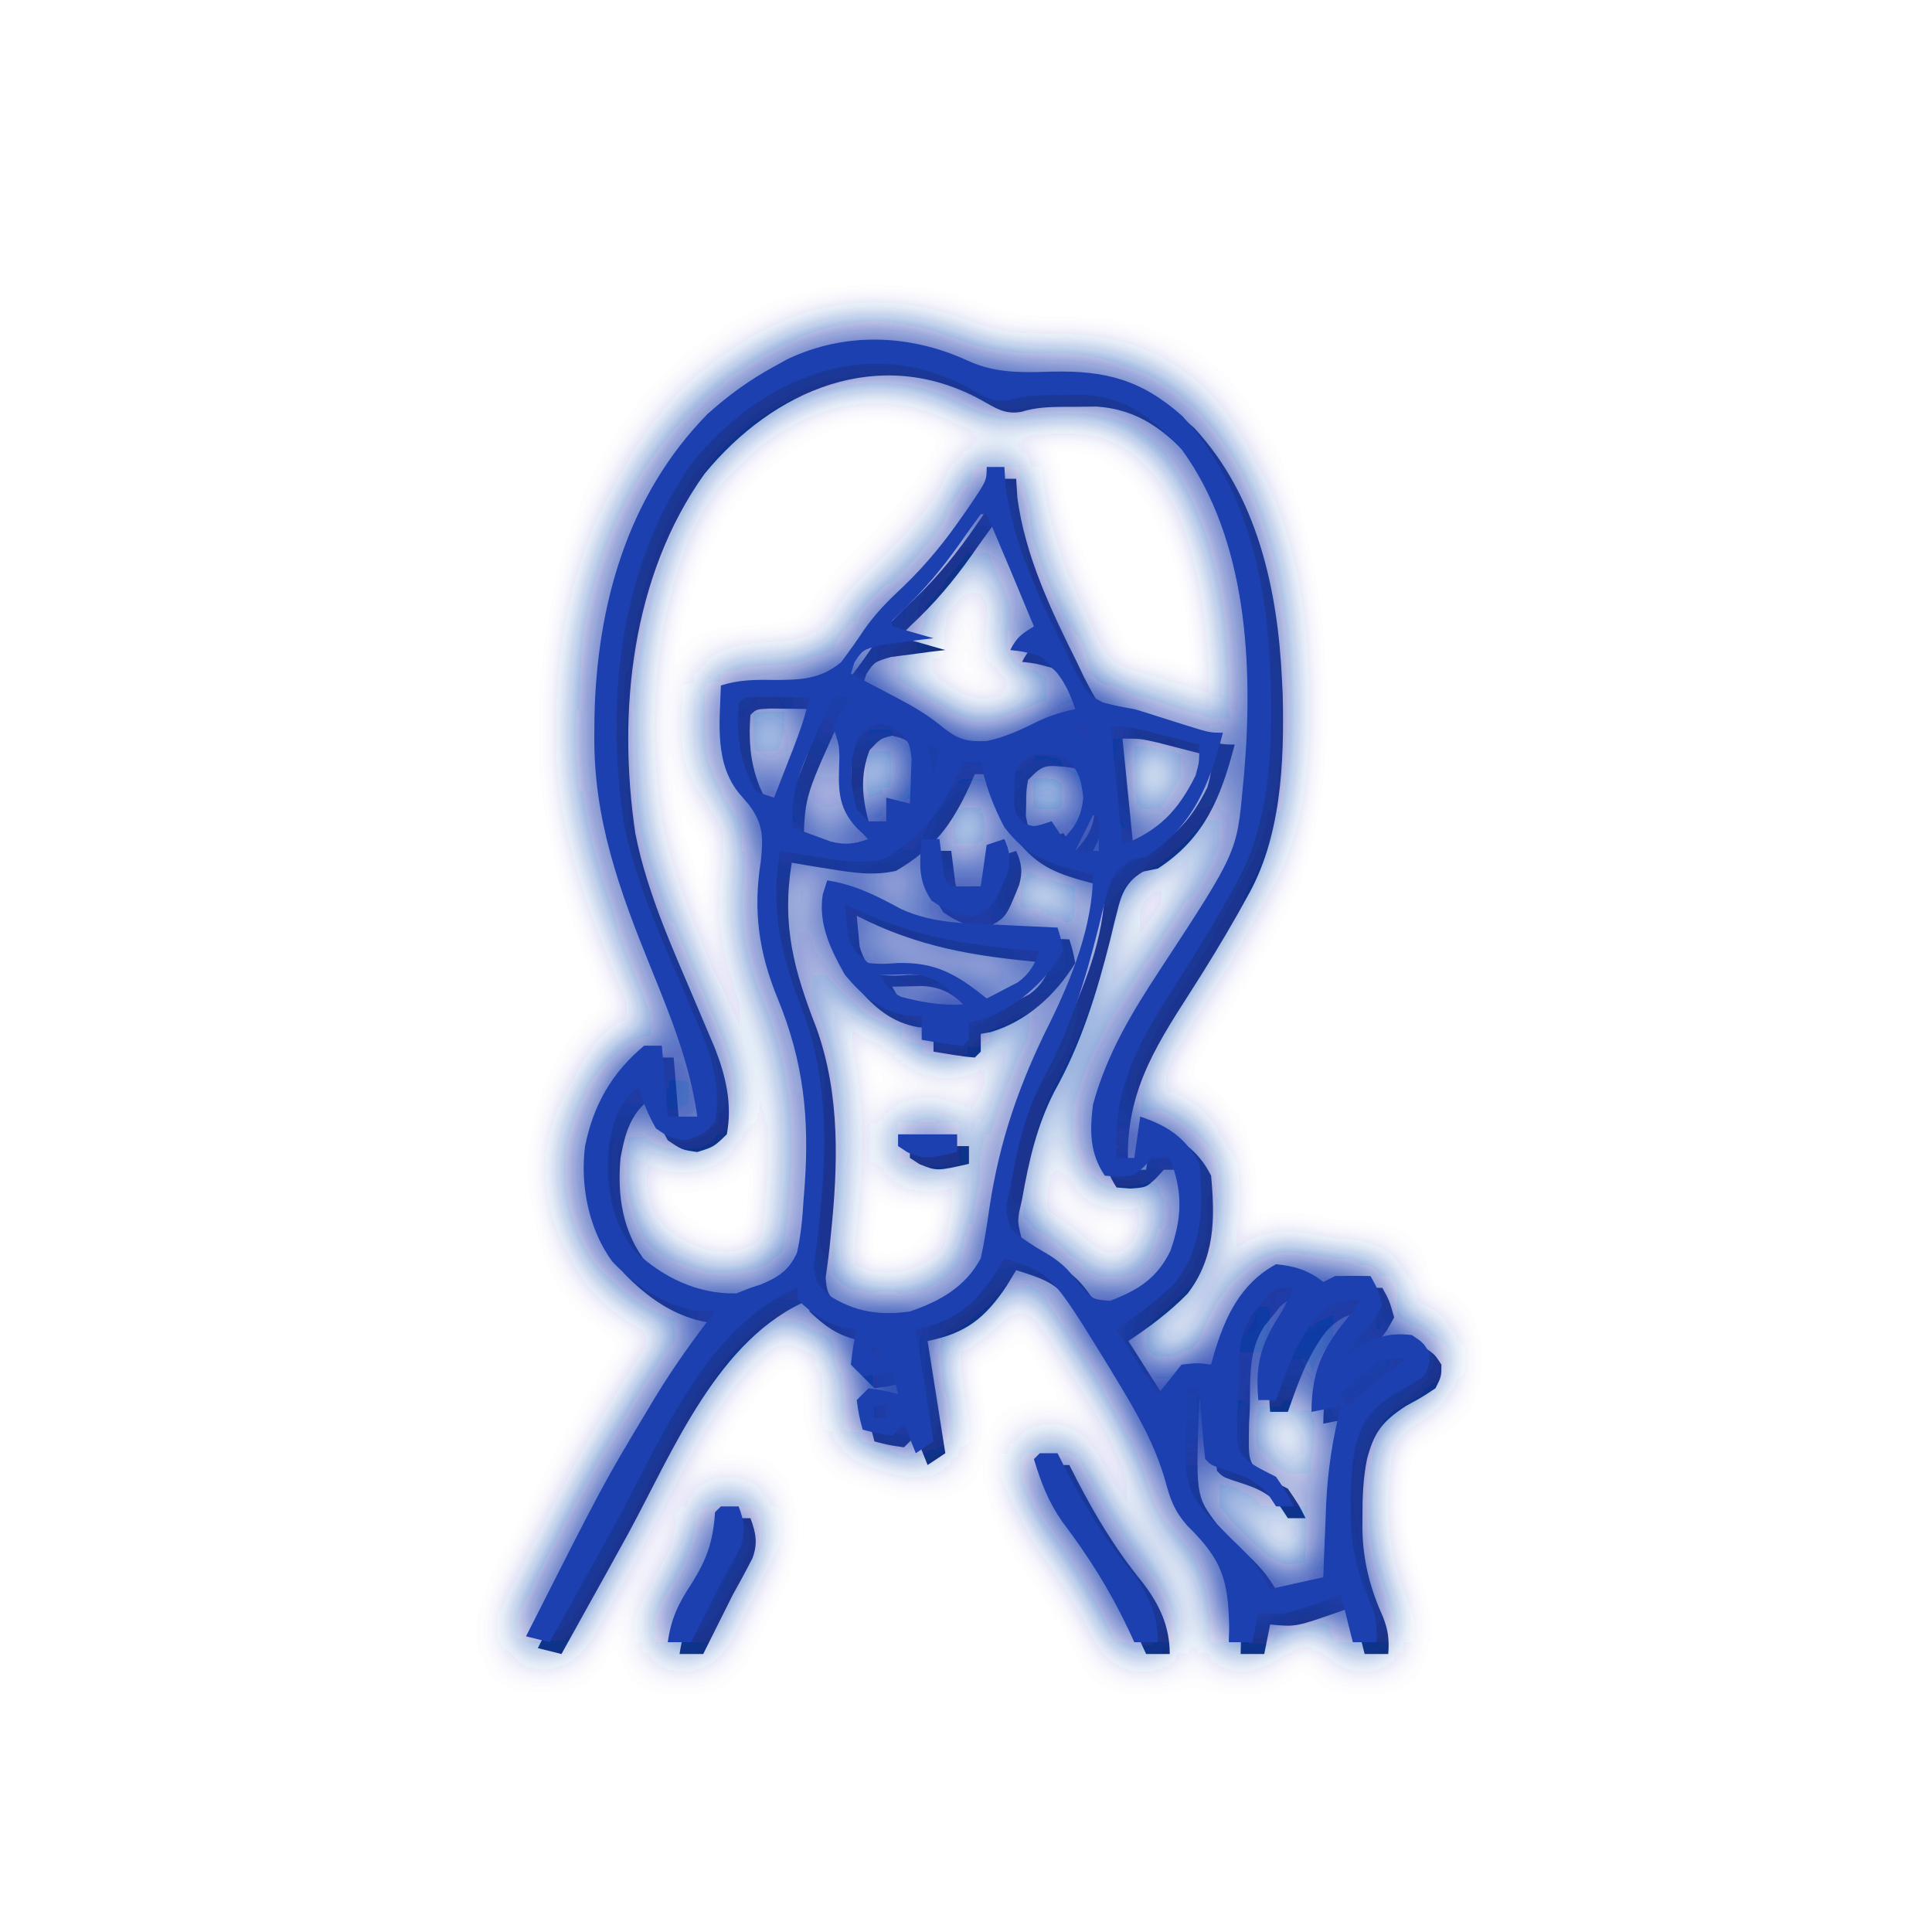
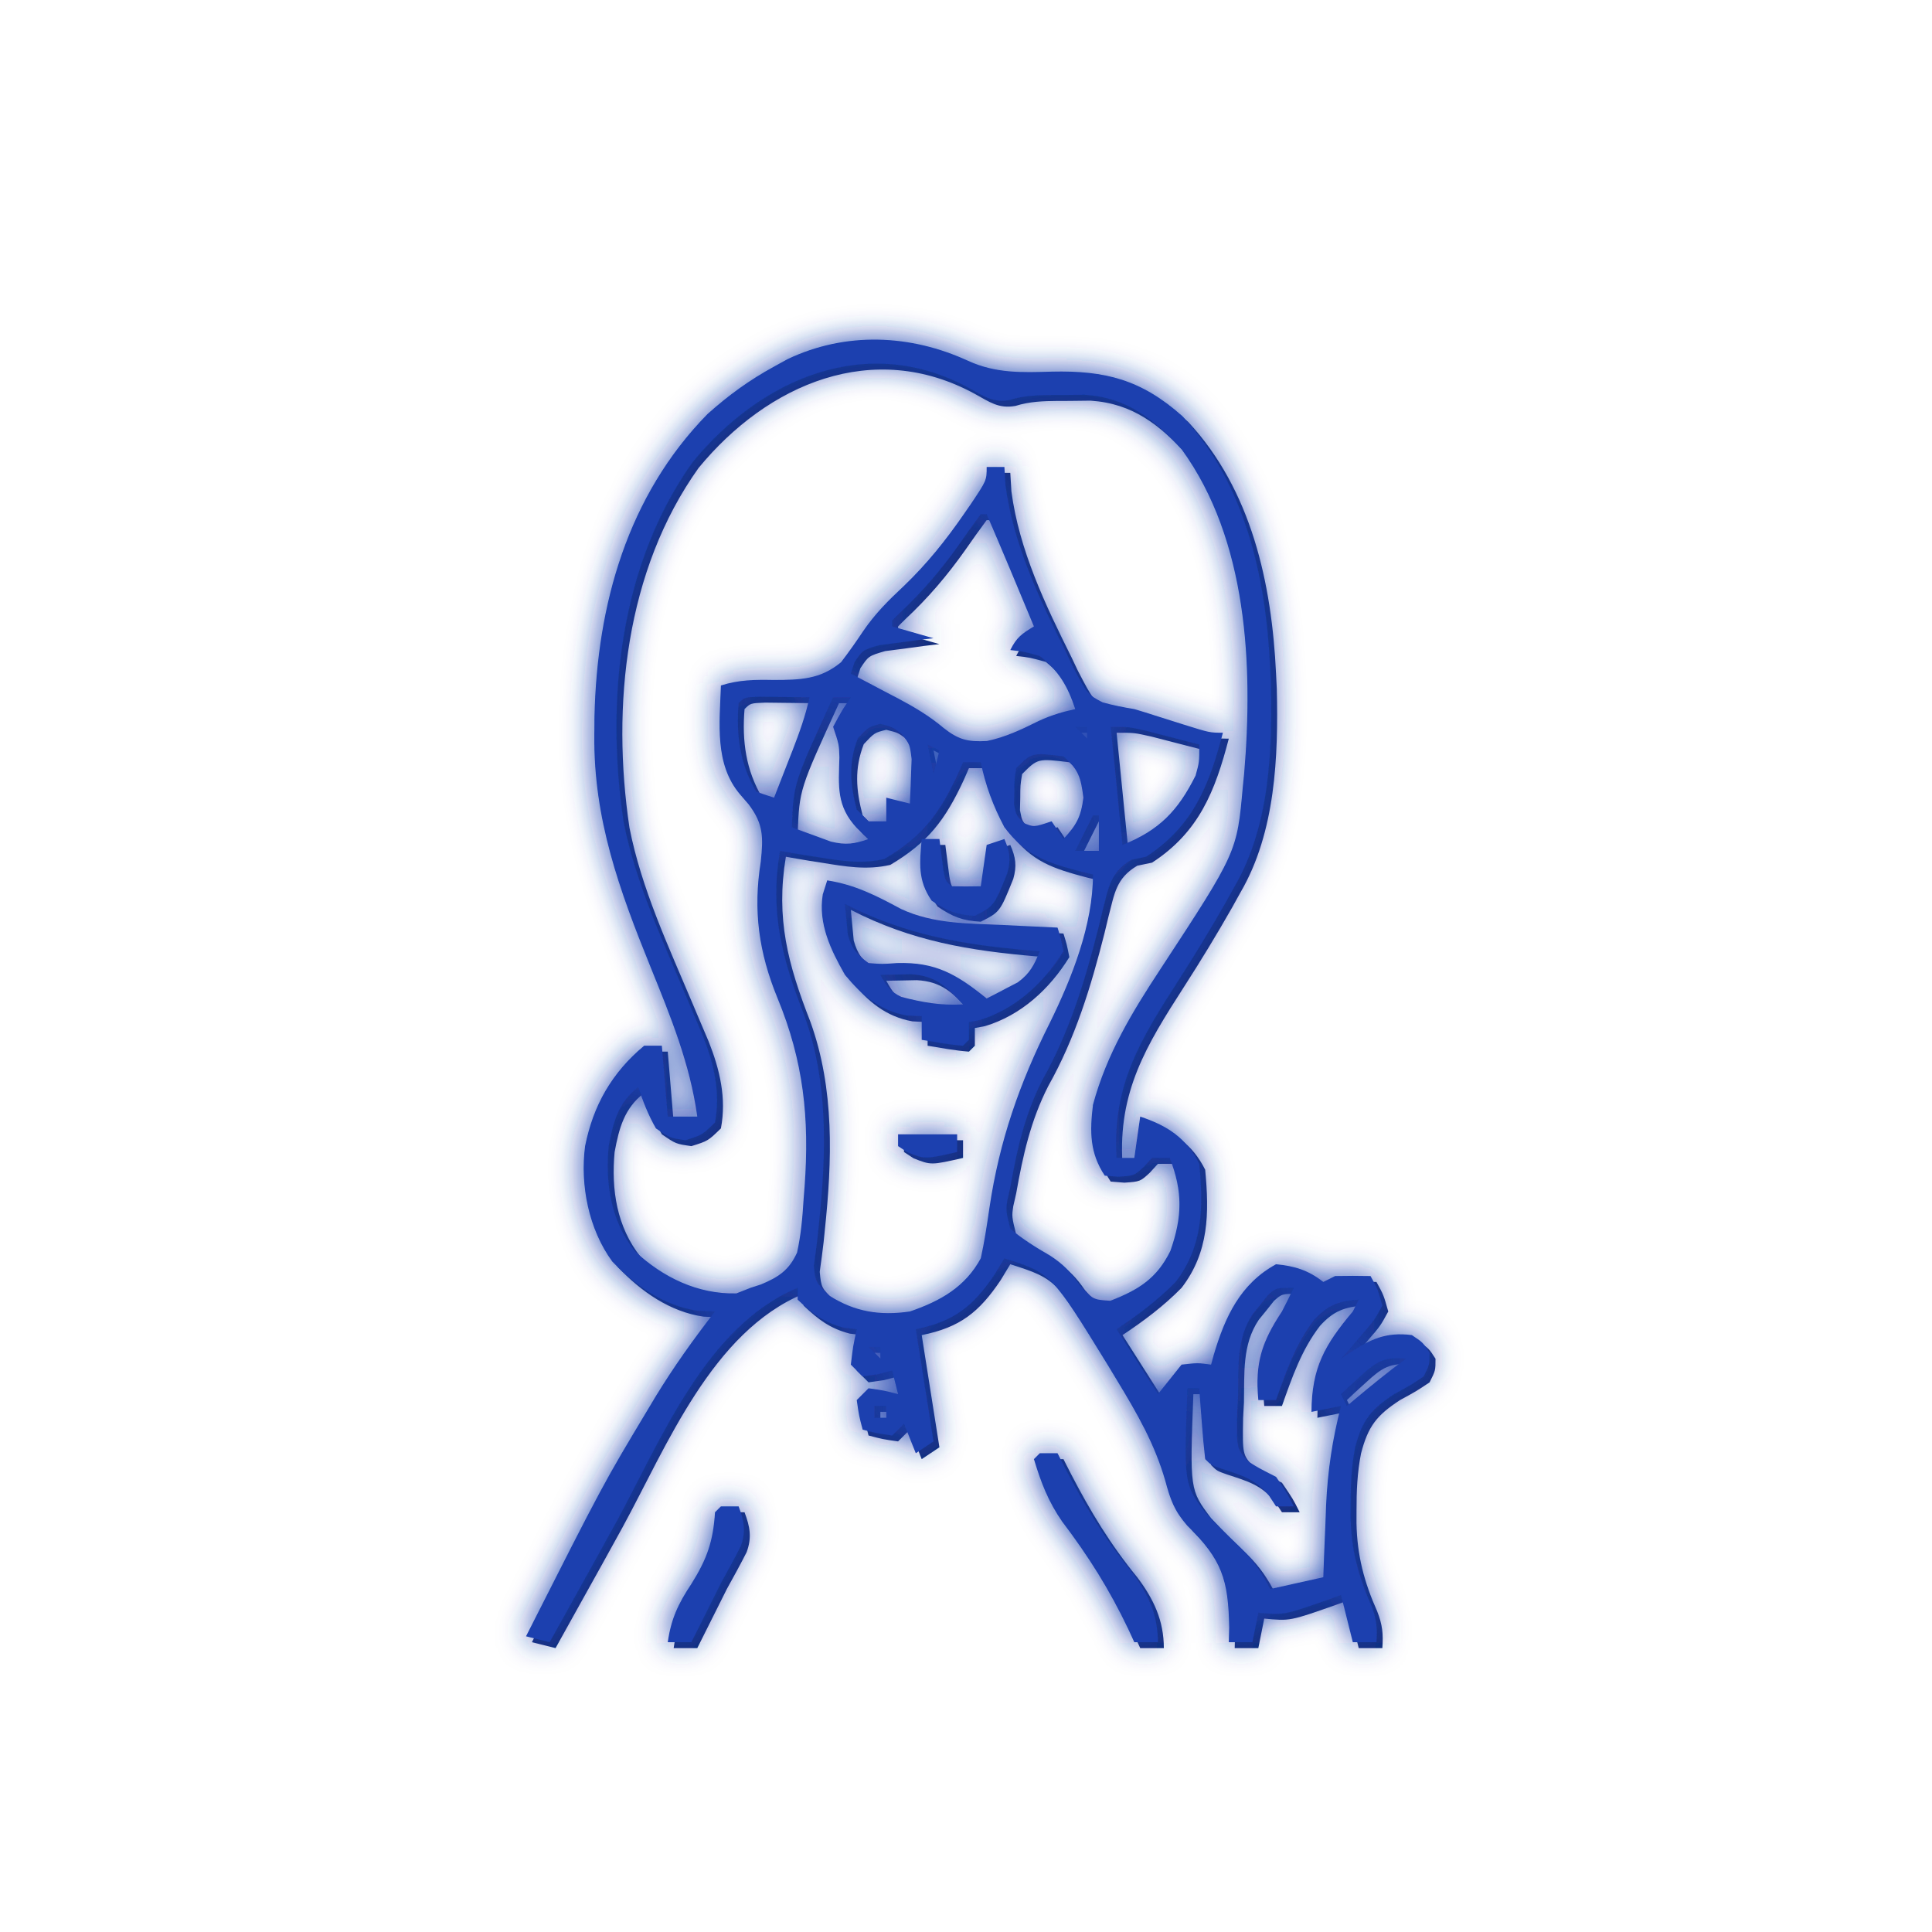
<svg xmlns="http://www.w3.org/2000/svg" version="1.1" width="229" height="229" viewBox="0 0 229 229">
  <defs>
    <filter id="glow">
-       <feGaussianBlur stdDeviation="4" result="blur" />
+       <feGaussianBlur stdDeviation="2.5" result="blur" />
      <feMerge>
-         <feMergeNode in="blur" />
        <feMergeNode in="blur" />
        <feMergeNode in="SourceGraphic" />
      </feMerge>
    </filter>
  </defs>
  <g transform="translate(34.35,34.35) scale(0.7)">
-     <g transform="translate(2,2)">
+     <g transform="translate(1,1)">
      <path d="M0 0 C4.696 2.131 9.086 1.964 14.131 1.813 C23.235 1.598 29.332 3.194 36.234 9.332 C46.952 20.862 50.39 36.67 51.109 51.957 C51.151 52.792 51.192 53.628 51.234 54.488 C51.512 66.022 51.017 78.808 45.109 88.957 C44.626 89.828 44.143 90.7 43.645 91.598 C41.066 96.136 38.366 100.577 35.539 104.965 C29.126 114.937 24.329 122.737 25.109 134.957 C26.099 134.957 27.089 134.957 28.109 134.957 C28.439 132.647 28.769 130.337 29.109 127.957 C33.691 129.484 36.905 131.549 39.109 135.957 C39.803 143.347 39.757 149.904 35.109 155.957 C32.047 159.075 28.739 161.537 25.109 163.957 C27.419 167.587 29.729 171.217 32.109 174.957 C33.429 173.307 34.749 171.657 36.109 169.957 C38.859 169.645 38.859 169.645 41.109 169.957 C41.189 169.667 41.189 169.667 41.59 168.199 C43.492 161.83 46.053 156.285 52.109 152.957 C55.306 153.277 57.582 153.962 60.109 155.957 C60.769 155.627 61.429 155.297 62.109 154.957 C64.109 154.917 66.11 154.914 68.109 154.957 C69.32 157.156 69.32 157.156 70.109 159.957 C68.773 162.414 68.773 162.414 66.734 164.77 C66.067 165.56 65.399 166.35 64.711 167.164 C64.182 167.756 63.654 168.347 63.109 168.957 C63.566 168.65 64.022 168.343 64.492 168.027 C68.081 165.652 70.716 164.394 75.109 164.957 C76.984 166.207 76.984 166.207 78.109 167.957 C78.109 169.957 78.109 169.957 77.109 171.957 C74.859 173.457 74.859 173.457 72.109 174.957 C68.127 177.55 66.693 179.397 65.5 183.995 C64.855 187.238 64.728 190.407 64.734 193.707 C64.734 194.054 64.734 194.054 64.73 195.812 C64.841 201.25 66.002 205.731 68.234 210.723 C69.124 212.993 69.286 214.546 69.109 216.957 C67.789 216.957 66.469 216.957 65.109 216.957 C64.449 214.317 63.789 211.677 63.109 208.957 C62.518 209.174 61.926 209.39 61.316 209.613 C53.468 212.379 53.468 212.379 49.109 211.957 C48.779 213.607 48.449 215.257 48.109 216.957 C46.789 216.957 45.469 216.957 44.109 216.957 C44.13 216.123 44.151 215.289 44.172 214.43 C44.025 206.404 42.98 202.994 37.074 197.223 C34.872 194.684 34.228 192.868 33.359 189.645 C31.579 183.414 28.582 178.237 25.234 172.707 C24.728 171.867 24.222 171.028 23.7 170.163 C14.066 154.503 14.066 154.503 6.109 151.957 C5.573 152.844 5.037 153.731 4.484 154.645 C0.835 160.086 -2.409 162.661 -8.891 163.957 C-7.901 170.227 -6.911 176.497 -5.891 182.957 C-6.881 183.617 -7.871 184.277 -8.891 184.957 C-9.221 184.132 -9.221 184.132 -10.891 179.957 C-11.551 180.617 -12.211 181.277 -12.891 181.957 C-15.516 181.582 -15.516 181.582 -17.891 180.957 C-18.516 178.582 -18.516 178.582 -18.891 175.957 C-18.231 175.297 -17.571 174.637 -16.891 173.957 C-14.266 174.332 -14.266 174.332 -11.891 174.957 C-12.221 173.637 -12.551 172.317 -12.891 170.957 C-13.674 171.163 -14.458 171.37 -15.266 171.582 C-16.132 171.706 -16.998 171.83 -17.891 171.957 C-18.221 171.627 -18.221 171.627 -19.891 169.957 C-19.516 166.832 -19.516 166.832 -18.891 163.957 C-19.613 163.875 -20.334 163.792 -21.078 163.707 C-24.48 162.8 -26.345 161.357 -28.891 158.957 C-28.891 158.297 -28.891 157.637 -28.891 156.957 C-44.395 163.386 -52.021 182.706 -59.581 196.563 C-61.871 200.748 -64.195 204.914 -66.516 209.082 C-67.362 210.605 -68.208 212.129 -69.055 213.652 C-69.361 214.203 -69.361 214.203 -70.891 216.957 C-72.211 216.627 -73.531 216.297 -74.891 215.957 C-61.793 190.1 -61.793 190.1 -54.391 177.77 C-53.924 176.989 -53.457 176.208 -52.976 175.403 C-49.898 170.358 -46.516 165.622 -42.891 160.957 C-43.86 160.916 -44.829 160.875 -45.828 160.832 C-51.519 160.011 -56.351 156.603 -60.281 152.508 C-64.271 147.074 -65.76 139.578 -64.891 132.957 C-63.511 126.033 -60.356 120.515 -54.891 115.957 C-53.901 115.957 -52.911 115.957 -51.891 115.957 C-51.726 117.937 -51.726 117.937 -50.891 127.957 C-49.241 127.957 -47.591 127.957 -45.891 127.957 C-47.141 118.952 -50.441 110.943 -53.828 102.582 C-59.084 89.591 -63.479 77.572 -63.328 63.332 C-63.319 62.294 -63.31 61.255 -63.301 60.186 C-62.882 41.269 -57.702 22.812 -44.172 9.004 C-40.637 5.832 -37.06 3.23 -32.891 0.957 C-32.144 0.545 -31.398 0.132 -30.629 -0.293 C-20.77 -4.986 -9.781 -4.523 0 0 Z M-46.668 17.117 C-59.034 34.455 -61.455 57.405 -58.375 78.039 C-56.353 88.361 -51.752 98.164 -47.688 107.819 C-47.447 108.392 -47.206 108.965 -46.958 109.556 C-46.292 111.132 -45.622 112.705 -44.95 114.278 C-43.069 119.033 -41.93 123.851 -42.891 128.957 C-45.078 131.082 -45.078 131.082 -47.891 131.957 C-50.516 131.582 -50.516 131.582 -52.891 129.957 C-54.183 127.713 -55.083 125.413 -55.891 122.957 C-59.269 125.567 -60.137 128.919 -60.891 132.957 C-61.478 139.303 -60.536 145.652 -56.449 150.758 C-51.723 155.177 -45.819 158.051 -39.266 157.895 C-38.482 157.585 -37.698 157.276 -36.891 156.957 C-36.302 156.765 -35.712 156.573 -35.105 156.375 C-32.131 155.135 -30.348 153.971 -29 150.984 C-28.333 147.978 -28.073 145.022 -27.891 141.957 C-27.832 141.217 -27.774 140.477 -27.714 139.715 C-26.89 128.187 -27.888 118.617 -32.312 107.881 C-35.483 100.165 -36.466 93.055 -35.141 84.77 C-34.713 80.651 -34.674 78.422 -37.203 75.082 C-37.667 74.543 -38.131 74.004 -38.609 73.449 C-43.029 68.302 -42.094 61.299 -41.891 54.957 C-38.85 53.986 -36.139 53.967 -32.968 54.024 C-28.479 54.013 -25.096 53.954 -21.547 51.02 C-20.243 49.309 -18.999 47.553 -17.809 45.762 C-15.782 42.798 -13.573 40.592 -10.953 38.145 C-7.05 34.407 -3.836 30.402 -0.766 25.957 C-0.375 25.393 0.015 24.828 0.418 24.247 C3.109 20.233 3.109 20.233 3.109 17.957 C4.099 17.957 5.089 17.957 6.109 17.957 C6.171 18.988 6.233 20.02 6.297 21.082 C7.601 31.011 12.054 40.332 16.484 49.207 C16.835 49.946 17.186 50.685 17.547 51.447 C20.149 56.45 20.149 56.45 22.719 57.806 C24.51 58.319 26.273 58.648 28.109 58.957 C29.267 59.295 30.42 59.652 31.566 60.027 C32.121 60.201 32.676 60.375 33.248 60.555 C34.384 60.913 35.519 61.272 36.654 61.633 C40.891 62.957 40.891 62.957 43.109 62.957 C40.795 71.829 38.079 78.781 30.109 83.957 C29.284 84.127 28.459 84.297 27.609 84.473 C23.997 86.617 23.774 89.165 22.732 93.109 C22.619 93.579 22.619 93.579 22.047 95.957 C19.76 104.991 17.137 113.604 12.547 121.77 C9.559 127.617 8.244 133.535 7.109 139.957 C6.946 140.674 6.782 141.39 6.613 142.129 C6.359 143.895 6.359 143.895 7.109 146.957 C9.224 148.726 11.41 150.085 13.797 151.465 C16.084 152.941 17.253 154.191 18.797 156.395 C21.109 158.957 21.109 158.957 24.047 159.145 C28.818 157.294 31.92 155.385 34.223 150.684 C36.24 144.907 36.323 140.659 34.109 134.957 C33.119 134.957 32.129 134.957 31.109 134.957 C30.656 135.452 30.202 135.947 29.734 136.457 C28.109 137.957 28.109 137.957 25.422 138.145 C24.659 138.083 23.896 138.021 23.109 137.957 C20.526 134.082 20.57 130.428 21.109 125.957 C23.407 117.411 27.73 110.269 32.547 102.957 C45.492 83.201 45.492 83.201 46.484 72.082 C46.555 71.376 46.626 70.669 46.7 69.942 C48.247 51.677 47.291 30.309 36.109 14.957 C31.363 9.809 26.875 6.212 19.699 5.727 C18.482 5.731 17.264 5.745 16.047 5.77 C15.435 5.77 14.824 5.771 14.193 5.771 C11.665 5.796 9.413 5.863 6.988 6.617 C4.15 7.13 2.589 5.95 0.109 4.582 C-17.086 -4.802 -34.949 2.874 -46.668 17.117 Z M2.109 25.957 C0.87 27.628 -0.328 29.312 -1.516 31.02 C-4.561 35.325 -7.771 39.105 -11.641 42.715 C-12.053 43.125 -12.466 43.535 -12.891 43.957 C-12.891 44.287 -12.891 44.617 -12.891 44.957 C-10.581 45.617 -8.271 46.277 -5.891 46.957 C-6.312 47.006 -6.312 47.006 -8.445 47.254 C-9.541 47.403 -10.637 47.553 -11.766 47.707 C-12.856 47.846 -13.947 47.985 -15.07 48.129 C-17.891 48.957 -17.891 48.957 -19.273 51.035 C-19.477 51.669 -19.681 52.304 -19.891 52.957 C-19.01 53.416 -18.13 53.875 -17.223 54.348 C-16.049 54.967 -14.876 55.587 -13.703 56.207 C-13.125 56.507 -12.547 56.808 -11.951 57.117 C-9.143 58.609 -6.602 60.105 -4.168 62.16 C-1.651 64.146 -0.053 64.534 3.145 64.359 C6.318 63.709 9.105 62.362 11.996 60.93 C14.029 59.994 15.927 59.425 18.109 58.957 C16.801 55.031 15.361 52.558 12.109 49.957 C9.359 49.207 9.359 49.207 7.109 48.957 C8.206 46.764 9.066 46.201 11.109 44.957 C8.473 38.611 5.834 32.266 3.109 25.957 C2.779 25.957 2.449 25.957 2.109 25.957 Z M-38.891 57.957 C-39.33 63.334 -38.689 68.235 -35.891 72.957 C-34.901 73.287 -33.911 73.617 -32.891 73.957 C-32.075 71.875 -31.263 69.791 -30.453 67.707 C-30.223 67.121 -29.993 66.534 -29.756 65.93 C-28.608 62.968 -27.56 60.065 -26.891 56.957 C-28.703 56.93 -30.516 56.911 -32.328 56.895 C-32.833 56.889 -32.833 56.889 -35.387 56.859 C-37.891 56.957 -37.891 56.957 -38.891 57.957 Z M-22.891 56.957 C-29.594 71.554 -29.594 71.554 -29.891 78.957 C-28.479 79.491 -27.061 80.009 -25.641 80.52 C-24.852 80.81 -24.063 81.1 -23.25 81.398 C-20.7 82.002 -19.337 81.804 -16.891 80.957 C-17.21 80.658 -17.21 80.658 -18.828 79.145 C-22.386 75.371 -21.958 71.98 -21.828 67.113 C-21.891 64.957 -21.891 64.957 -22.891 61.957 C-21.453 59.27 -21.453 59.27 -19.891 56.957 C-20.881 56.957 -21.871 56.957 -22.891 56.957 Z M-18.703 63.895 C-20.315 68.051 -20.012 71.665 -18.891 75.957 C-18.231 76.617 -17.571 77.277 -16.891 77.957 C-15.901 77.957 -14.911 77.957 -13.891 77.957 C-13.891 76.637 -13.891 75.317 -13.891 73.957 C-12.571 74.287 -11.251 74.617 -9.891 74.957 C-9.809 73.354 -9.751 71.749 -9.703 70.145 C-9.668 69.251 -9.634 68.358 -9.598 67.438 C-9.891 64.957 -9.891 64.957 -11.277 63.164 C-12.891 61.957 -12.891 61.957 -14.891 61.457 C-16.891 61.957 -16.891 61.957 -18.703 63.895 Z M18.109 61.957 C18.769 62.617 19.429 63.277 20.109 63.957 C20.109 63.297 20.109 62.637 20.109 61.957 C19.449 61.957 18.789 61.957 18.109 61.957 Z M24.109 61.957 C24.769 68.557 25.429 75.157 26.109 81.957 C32.351 79.46 35.494 76.187 38.484 70.207 C39.109 67.957 39.109 67.957 39.109 64.957 C37.173 64.453 35.235 63.954 33.297 63.457 C32.218 63.179 31.139 62.9 30.027 62.613 C27.109 61.957 27.109 61.957 24.109 61.957 Z M-6.891 64.957 C-6.561 66.607 -6.231 68.257 -5.891 69.957 C-5.561 68.637 -5.231 67.317 -4.891 65.957 C-5.551 65.627 -6.211 65.297 -6.891 64.957 Z M8.109 68.957 C7.809 70.832 7.809 70.832 7.797 72.957 C7.78 73.658 7.763 74.36 7.746 75.082 C8.109 76.957 8.109 76.957 9.441 78.27 C11.109 78.957 11.109 78.957 14.109 77.957 C14.439 78.452 14.439 78.452 16.109 80.957 C18.313 78.569 19.076 77.225 19.484 73.957 C19.062 70.582 18.682 69.187 16.109 66.957 C10.764 66.302 10.764 66.302 8.109 68.957 Z M-0.891 67.957 C-1.182 68.621 -1.473 69.285 -1.773 69.969 C-4.935 76.78 -7.818 80.535 -14.203 84.332 C-18.22 85.266 -21.857 84.608 -25.891 83.957 C-26.522 83.859 -27.154 83.761 -27.805 83.66 C-29.169 83.44 -30.53 83.201 -31.891 82.957 C-33.63 93.447 -31.546 101.154 -27.73 110.93 C-23.634 122.309 -24.052 134.354 -25.305 146.277 C-25.37 146.917 -25.434 147.558 -25.501 148.217 C-25.689 149.896 -25.923 151.57 -26.16 153.242 C-25.891 155.957 -25.891 155.957 -23.52 158.281 C-19.219 161.023 -14.968 161.696 -9.891 160.957 C-4.748 159.188 -0.53 156.829 2.109 151.957 C2.737 149.131 3.158 146.306 3.574 143.441 C5.256 132.075 8.664 122.322 13.811 112.062 C17.514 104.519 21.109 95.509 21.109 86.957 C20.446 86.798 19.782 86.64 19.098 86.477 C13.325 84.951 9.73 83.784 6.109 78.957 C4.246 75.457 2.888 71.853 2.109 67.957 C1.119 67.957 0.129 67.957 -0.891 67.957 Z M21.109 76.957 C20.119 78.937 19.129 80.917 18.109 82.957 C19.429 82.957 20.749 82.957 22.109 82.957 C22.109 80.977 22.109 78.997 22.109 76.957 C21.779 76.957 21.449 76.957 21.109 76.957 Z M50.758 158.164 C50.338 158.694 49.917 159.224 49.484 159.77 C49.272 160.031 49.272 160.031 48.195 161.352 C45.336 165.578 45.778 170.496 45.672 175.395 C45.626 176.254 45.58 177.113 45.533 177.998 C45.422 184.222 45.422 184.222 47.41 186.349 C49.02 187.383 49.02 187.383 52.109 188.957 C53.984 191.707 53.984 191.707 55.109 193.957 C54.119 193.957 53.129 193.957 52.109 193.957 C51.718 193.359 51.326 192.761 50.922 192.145 C48.575 189.312 46.283 188.695 42.852 187.57 C41.109 186.957 41.109 186.957 40.109 185.957 C39.875 183.941 39.696 181.919 39.547 179.895 C39.463 178.79 39.379 177.685 39.293 176.547 C39.263 176.12 39.263 176.12 39.109 173.957 C38.449 173.957 37.789 173.957 37.109 173.957 C36.502 190.164 36.502 190.164 40.109 194.957 C42.085 197.081 44.126 199.098 46.234 201.09 C48.4 203.247 49.752 205.242 51.109 207.957 C54.079 207.297 57.049 206.637 60.109 205.957 C60.158 204.618 60.207 203.278 60.258 201.898 C60.333 200.105 60.408 198.312 60.484 196.52 C60.515 195.641 60.546 194.763 60.578 193.857 C60.836 188.031 61.641 182.602 63.109 176.957 C61.459 177.287 59.809 177.617 58.109 177.957 C58.144 170.474 60.363 166.58 65.109 160.957 C65.439 160.297 65.769 159.637 66.109 158.957 C62.706 159.152 60.798 159.913 58.547 162.395 C55.421 166.441 53.8 171.177 52.109 175.957 C51.119 175.957 50.129 175.957 49.109 175.957 C48.525 169.702 49.676 166.133 53.109 160.957 C53.79 159.631 54.464 158.301 55.109 156.957 C52.109 156.957 52.109 156.957 50.758 158.164 Z M-16.891 166.957 C-16.231 167.617 -15.571 168.277 -14.891 168.957 C-14.891 168.297 -14.891 167.637 -14.891 166.957 C-15.551 166.957 -16.211 166.957 -16.891 166.957 Z M66.359 171.957 C65.746 172.514 65.132 173.071 64.5 173.645 C64.041 174.078 63.582 174.511 63.109 174.957 C63.439 175.617 63.769 176.277 64.109 176.957 C64.496 176.631 64.883 176.305 65.281 175.969 C68.167 173.547 71.066 171.181 74.109 168.957 C70.438 168.567 69.03 169.492 66.359 171.957 Z M-15.891 176.957 C-15.891 177.617 -15.891 178.277 -15.891 178.957 C-15.231 178.957 -14.571 178.957 -13.891 178.957 C-13.891 178.297 -13.891 177.637 -13.891 176.957 C-14.551 176.957 -15.211 176.957 -15.891 176.957 Z " fill="#142d7a" transform="translate(114.8906,12.04297)" />
      <path d="M0 0 C0.99 0 1.98 0 3 0 C3.228 1.79 3.456 3.581 3.684 5.371 C4 7 4 7 5 8 C6.666 8.041 8.334 8.043 10 8 C10.33 5.69 10.66 3.38 11 1 C11.99 0.67 12.98 0.34 14 0 C14.922 2.095 15.129 3.543 14.504 5.754 C12.247 11.356 12.247 11.356 9 13 C5.911 12.842 4.252 12.17 1.688 10.438 C-0.697 6.993 -0.355 4.066 0 0 Z " fill="#142d7a" transform="translate(107,93)" />
      <path d="M0 0 C4.742 0.745 8.31 2.592 12.5 4.844 C18.008 7.391 23.843 7.291 29.812 7.562 C30.254 7.584 30.254 7.584 32.49 7.693 C34.66 7.799 36.83 7.901 39 8 C39.579 9.873 39.579 9.873 40 12 C36.661 17.403 31.82 21.864 25.688 23.688 C25.131 23.791 24.574 23.894 24 24 C24 24.99 24 25.98 24 27 C23.67 27.33 23.34 27.66 23 28 C20.639 27.824 18.339 27.383 16 27 C16 25.68 16 24.36 16 23 C15.577 22.979 15.577 22.979 13.438 22.875 C8.898 22.07 5.898 19.479 3 16 C0.589 11.75 -1.551 7.347 -0.75 2.375 C-0.502 1.591 -0.255 0.807 0 0 Z M3 4 C3.103 5.093 3.206 6.186 3.312 7.312 C3.371 7.927 3.429 8.542 3.488 9.176 C4.165 11.587 4.972 12.535 7 14 C9.27 14.188 9.27 14.188 11.812 14 C18.356 13.8 21.916 15.894 27 20 C28.132 19.431 29.256 18.844 30.375 18.25 C31.001 17.925 31.628 17.6 32.273 17.266 C34.334 15.755 35.03 14.333 36 12 C35.512 11.96 35.025 11.921 34.522 11.88 C23.017 10.899 13.378 9.307 3 4 Z M9 16 C10.011 17.817 10.643 18.832 12.551 19.73 C16.121 20.657 19.275 21.226 23 21 C20.24 18.05 18.404 16.129 14.176 15.902 C13.561 15.914 12.946 15.926 12.312 15.938 C11.219 15.958 10.126 15.979 9 16 Z " fill="#142d7a" transform="translate(91,100)" />
      <path d="M0 0 C3.3 0 6.6 0 10 0 C10 0.99 10 1.98 10 3 C4.585 4.231 4.585 4.231 1.625 3.062 C1.089 2.712 0.552 2.361 0 2 C0 1.34 0 0.68 0 0 Z " fill="#142d7a" transform="translate(103,143)" />
      <path d="M0 0 C0.99 0 1.98 0 3 0 C3.212 0.417 3.212 0.417 4.285 2.527 C7.559 8.848 10.963 14.468 15.488 20 C18.271 23.681 20 27.319 20 32 C18.68 32 17.36 32 16 32 C15.83 31.631 15.83 31.631 14.969 29.762 C11.777 23.082 8.254 17.466 3.77 11.559 C1.417 8.157 0.19 4.943 -1 1 C-0.67 0.67 -0.34 0.34 0 0 Z " fill="#142d7a" transform="translate(127,197)" />
      <path d="M0 0 C0.99 0 1.98 0 3 0 C3.921 2.457 4.273 4.259 3.352 6.762 C2.282 8.87 1.146 10.932 0 13 C-0.924 14.83 -1.841 16.663 -2.75 18.5 C-3.5 20 -4.25 21.5 -5 23 C-6.32 23 -7.64 23 -9 23 C-8.434 19.021 -7.215 16.457 -5 13.125 C-2.351 8.896 -1.315 5.936 -1 1 C-0.67 0.67 -0.34 0.34 0 0 Z " fill="#142d7a" transform="translate(73,206)" />
    </g>
    <g filter="url(#glow)">
      <path d="M0 0 C4.696 2.131 9.086 1.964 14.131 1.813 C23.235 1.598 29.332 3.194 36.234 9.332 C46.952 20.862 50.39 36.67 51.109 51.957 C51.151 52.792 51.192 53.628 51.234 54.488 C51.512 66.022 51.017 78.808 45.109 88.957 C44.626 89.828 44.143 90.7 43.645 91.598 C41.066 96.136 38.366 100.577 35.539 104.965 C29.126 114.937 24.329 122.737 25.109 134.957 C26.099 134.957 27.089 134.957 28.109 134.957 C28.439 132.647 28.769 130.337 29.109 127.957 C33.691 129.484 36.905 131.549 39.109 135.957 C39.803 143.347 39.757 149.904 35.109 155.957 C32.047 159.075 28.739 161.537 25.109 163.957 C27.419 167.587 29.729 171.217 32.109 174.957 C33.429 173.307 34.749 171.657 36.109 169.957 C38.859 169.645 38.859 169.645 41.109 169.957 C41.189 169.667 41.189 169.667 41.59 168.199 C43.492 161.83 46.053 156.285 52.109 152.957 C55.306 153.277 57.582 153.962 60.109 155.957 C60.769 155.627 61.429 155.297 62.109 154.957 C64.109 154.917 66.11 154.914 68.109 154.957 C69.32 157.156 69.32 157.156 70.109 159.957 C68.773 162.414 68.773 162.414 66.734 164.77 C66.067 165.56 65.399 166.35 64.711 167.164 C64.182 167.756 63.654 168.347 63.109 168.957 C63.566 168.65 64.022 168.343 64.492 168.027 C68.081 165.652 70.716 164.394 75.109 164.957 C76.984 166.207 76.984 166.207 78.109 167.957 C78.109 169.957 78.109 169.957 77.109 171.957 C74.859 173.457 74.859 173.457 72.109 174.957 C68.127 177.55 66.693 179.397 65.5 183.995 C64.855 187.238 64.728 190.407 64.734 193.707 C64.734 194.054 64.734 194.054 64.73 195.812 C64.841 201.25 66.002 205.731 68.234 210.723 C69.124 212.993 69.286 214.546 69.109 216.957 C67.789 216.957 66.469 216.957 65.109 216.957 C64.449 214.317 63.789 211.677 63.109 208.957 C62.518 209.174 61.926 209.39 61.316 209.613 C53.468 212.379 53.468 212.379 49.109 211.957 C48.779 213.607 48.449 215.257 48.109 216.957 C46.789 216.957 45.469 216.957 44.109 216.957 C44.13 216.123 44.151 215.289 44.172 214.43 C44.025 206.404 42.98 202.994 37.074 197.223 C34.872 194.684 34.228 192.868 33.359 189.645 C31.579 183.414 28.582 178.237 25.234 172.707 C24.728 171.867 24.222 171.028 23.7 170.163 C14.066 154.503 14.066 154.503 6.109 151.957 C5.573 152.844 5.037 153.731 4.484 154.645 C0.835 160.086 -2.409 162.661 -8.891 163.957 C-7.901 170.227 -6.911 176.497 -5.891 182.957 C-6.881 183.617 -7.871 184.277 -8.891 184.957 C-9.221 184.132 -9.221 184.132 -10.891 179.957 C-11.551 180.617 -12.211 181.277 -12.891 181.957 C-15.516 181.582 -15.516 181.582 -17.891 180.957 C-18.516 178.582 -18.516 178.582 -18.891 175.957 C-18.231 175.297 -17.571 174.637 -16.891 173.957 C-14.266 174.332 -14.266 174.332 -11.891 174.957 C-12.221 173.637 -12.551 172.317 -12.891 170.957 C-13.674 171.163 -14.458 171.37 -15.266 171.582 C-16.132 171.706 -16.998 171.83 -17.891 171.957 C-18.221 171.627 -18.221 171.627 -19.891 169.957 C-19.516 166.832 -19.516 166.832 -18.891 163.957 C-19.613 163.875 -20.334 163.792 -21.078 163.707 C-24.48 162.8 -26.345 161.357 -28.891 158.957 C-28.891 158.297 -28.891 157.637 -28.891 156.957 C-44.395 163.386 -52.021 182.706 -59.581 196.563 C-61.871 200.748 -64.195 204.914 -66.516 209.082 C-67.362 210.605 -68.208 212.129 -69.055 213.652 C-69.361 214.203 -69.361 214.203 -70.891 216.957 C-72.211 216.627 -73.531 216.297 -74.891 215.957 C-61.793 190.1 -61.793 190.1 -54.391 177.77 C-53.924 176.989 -53.457 176.208 -52.976 175.403 C-49.898 170.358 -46.516 165.622 -42.891 160.957 C-43.86 160.916 -44.829 160.875 -45.828 160.832 C-51.519 160.011 -56.351 156.603 -60.281 152.508 C-64.271 147.074 -65.76 139.578 -64.891 132.957 C-63.511 126.033 -60.356 120.515 -54.891 115.957 C-53.901 115.957 -52.911 115.957 -51.891 115.957 C-51.726 117.937 -51.726 117.937 -50.891 127.957 C-49.241 127.957 -47.591 127.957 -45.891 127.957 C-47.141 118.952 -50.441 110.943 -53.828 102.582 C-59.084 89.591 -63.479 77.572 -63.328 63.332 C-63.319 62.294 -63.31 61.255 -63.301 60.186 C-62.882 41.269 -57.702 22.812 -44.172 9.004 C-40.637 5.832 -37.06 3.23 -32.891 0.957 C-32.144 0.545 -31.398 0.132 -30.629 -0.293 C-20.77 -4.986 -9.781 -4.523 0 0 Z M-46.668 17.117 C-59.034 34.455 -61.455 57.405 -58.375 78.039 C-56.353 88.361 -51.752 98.164 -47.688 107.819 C-47.447 108.392 -47.206 108.965 -46.958 109.556 C-46.292 111.132 -45.622 112.705 -44.95 114.278 C-43.069 119.033 -41.93 123.851 -42.891 128.957 C-45.078 131.082 -45.078 131.082 -47.891 131.957 C-50.516 131.582 -50.516 131.582 -52.891 129.957 C-54.183 127.713 -55.083 125.413 -55.891 122.957 C-59.269 125.567 -60.137 128.919 -60.891 132.957 C-61.478 139.303 -60.536 145.652 -56.449 150.758 C-51.723 155.177 -45.819 158.051 -39.266 157.895 C-38.482 157.585 -37.698 157.276 -36.891 156.957 C-36.302 156.765 -35.712 156.573 -35.105 156.375 C-32.131 155.135 -30.348 153.971 -29 150.984 C-28.333 147.978 -28.073 145.022 -27.891 141.957 C-27.832 141.217 -27.774 140.477 -27.714 139.715 C-26.89 128.187 -27.888 118.617 -32.312 107.881 C-35.483 100.165 -36.466 93.055 -35.141 84.77 C-34.713 80.651 -34.674 78.422 -37.203 75.082 C-37.667 74.543 -38.131 74.004 -38.609 73.449 C-43.029 68.302 -42.094 61.299 -41.891 54.957 C-38.85 53.986 -36.139 53.967 -32.968 54.024 C-28.479 54.013 -25.096 53.954 -21.547 51.02 C-20.243 49.309 -18.999 47.553 -17.809 45.762 C-15.782 42.798 -13.573 40.592 -10.953 38.145 C-7.05 34.407 -3.836 30.402 -0.766 25.957 C-0.375 25.393 0.015 24.828 0.418 24.247 C3.109 20.233 3.109 20.233 3.109 17.957 C4.099 17.957 5.089 17.957 6.109 17.957 C6.171 18.988 6.233 20.02 6.297 21.082 C7.601 31.011 12.054 40.332 16.484 49.207 C16.835 49.946 17.186 50.685 17.547 51.447 C20.149 56.45 20.149 56.45 22.719 57.806 C24.51 58.319 26.273 58.648 28.109 58.957 C29.267 59.295 30.42 59.652 31.566 60.027 C32.121 60.201 32.676 60.375 33.248 60.555 C34.384 60.913 35.519 61.272 36.654 61.633 C40.891 62.957 40.891 62.957 43.109 62.957 C40.795 71.829 38.079 78.781 30.109 83.957 C29.284 84.127 28.459 84.297 27.609 84.473 C23.997 86.617 23.774 89.165 22.732 93.109 C22.619 93.579 22.619 93.579 22.047 95.957 C19.76 104.991 17.137 113.604 12.547 121.77 C9.559 127.617 8.244 133.535 7.109 139.957 C6.946 140.674 6.782 141.39 6.613 142.129 C6.359 143.895 6.359 143.895 7.109 146.957 C9.224 148.726 11.41 150.085 13.797 151.465 C16.084 152.941 17.253 154.191 18.797 156.395 C21.109 158.957 21.109 158.957 24.047 159.145 C28.818 157.294 31.92 155.385 34.223 150.684 C36.24 144.907 36.323 140.659 34.109 134.957 C33.119 134.957 32.129 134.957 31.109 134.957 C30.656 135.452 30.202 135.947 29.734 136.457 C28.109 137.957 28.109 137.957 25.422 138.145 C24.659 138.083 23.896 138.021 23.109 137.957 C20.526 134.082 20.57 130.428 21.109 125.957 C23.407 117.411 27.73 110.269 32.547 102.957 C45.492 83.201 45.492 83.201 46.484 72.082 C46.555 71.376 46.626 70.669 46.7 69.942 C48.247 51.677 47.291 30.309 36.109 14.957 C31.363 9.809 26.875 6.212 19.699 5.727 C18.482 5.731 17.264 5.745 16.047 5.77 C15.435 5.77 14.824 5.771 14.193 5.771 C11.665 5.796 9.413 5.863 6.988 6.617 C4.15 7.13 2.589 5.95 0.109 4.582 C-17.086 -4.802 -34.949 2.874 -46.668 17.117 Z M2.109 25.957 C0.87 27.628 -0.328 29.312 -1.516 31.02 C-4.561 35.325 -7.771 39.105 -11.641 42.715 C-12.053 43.125 -12.466 43.535 -12.891 43.957 C-12.891 44.287 -12.891 44.617 -12.891 44.957 C-10.581 45.617 -8.271 46.277 -5.891 46.957 C-6.312 47.006 -6.312 47.006 -8.445 47.254 C-9.541 47.403 -10.637 47.553 -11.766 47.707 C-12.856 47.846 -13.947 47.985 -15.07 48.129 C-17.891 48.957 -17.891 48.957 -19.273 51.035 C-19.477 51.669 -19.681 52.304 -19.891 52.957 C-19.01 53.416 -18.13 53.875 -17.223 54.348 C-16.049 54.967 -14.876 55.587 -13.703 56.207 C-13.125 56.507 -12.547 56.808 -11.951 57.117 C-9.143 58.609 -6.602 60.105 -4.168 62.16 C-1.651 64.146 -0.053 64.534 3.145 64.359 C6.318 63.709 9.105 62.362 11.996 60.93 C14.029 59.994 15.927 59.425 18.109 58.957 C16.801 55.031 15.361 52.558 12.109 49.957 C9.359 49.207 9.359 49.207 7.109 48.957 C8.206 46.764 9.066 46.201 11.109 44.957 C8.473 38.611 5.834 32.266 3.109 25.957 C2.779 25.957 2.449 25.957 2.109 25.957 Z M-38.891 57.957 C-39.33 63.334 -38.689 68.235 -35.891 72.957 C-34.901 73.287 -33.911 73.617 -32.891 73.957 C-32.075 71.875 -31.263 69.791 -30.453 67.707 C-30.223 67.121 -29.993 66.534 -29.756 65.93 C-28.608 62.968 -27.56 60.065 -26.891 56.957 C-28.703 56.93 -30.516 56.911 -32.328 56.895 C-32.833 56.889 -32.833 56.889 -35.387 56.859 C-37.891 56.957 -37.891 56.957 -38.891 57.957 Z M-22.891 56.957 C-29.594 71.554 -29.594 71.554 -29.891 78.957 C-28.479 79.491 -27.061 80.009 -25.641 80.52 C-24.852 80.81 -24.063 81.1 -23.25 81.398 C-20.7 82.002 -19.337 81.804 -16.891 80.957 C-17.21 80.658 -17.21 80.658 -18.828 79.145 C-22.386 75.371 -21.958 71.98 -21.828 67.113 C-21.891 64.957 -21.891 64.957 -22.891 61.957 C-21.453 59.27 -21.453 59.27 -19.891 56.957 C-20.881 56.957 -21.871 56.957 -22.891 56.957 Z M-18.703 63.895 C-20.315 68.051 -20.012 71.665 -18.891 75.957 C-18.231 76.617 -17.571 77.277 -16.891 77.957 C-15.901 77.957 -14.911 77.957 -13.891 77.957 C-13.891 76.637 -13.891 75.317 -13.891 73.957 C-12.571 74.287 -11.251 74.617 -9.891 74.957 C-9.809 73.354 -9.751 71.749 -9.703 70.145 C-9.668 69.251 -9.634 68.358 -9.598 67.438 C-9.891 64.957 -9.891 64.957 -11.277 63.164 C-12.891 61.957 -12.891 61.957 -14.891 61.457 C-16.891 61.957 -16.891 61.957 -18.703 63.895 Z M18.109 61.957 C18.769 62.617 19.429 63.277 20.109 63.957 C20.109 63.297 20.109 62.637 20.109 61.957 C19.449 61.957 18.789 61.957 18.109 61.957 Z M24.109 61.957 C24.769 68.557 25.429 75.157 26.109 81.957 C32.351 79.46 35.494 76.187 38.484 70.207 C39.109 67.957 39.109 67.957 39.109 64.957 C37.173 64.453 35.235 63.954 33.297 63.457 C32.218 63.179 31.139 62.9 30.027 62.613 C27.109 61.957 27.109 61.957 24.109 61.957 Z M-6.891 64.957 C-6.561 66.607 -6.231 68.257 -5.891 69.957 C-5.561 68.637 -5.231 67.317 -4.891 65.957 C-5.551 65.627 -6.211 65.297 -6.891 64.957 Z M8.109 68.957 C7.809 70.832 7.809 70.832 7.797 72.957 C7.78 73.658 7.763 74.36 7.746 75.082 C8.109 76.957 8.109 76.957 9.441 78.27 C11.109 78.957 11.109 78.957 14.109 77.957 C14.439 78.452 14.439 78.452 16.109 80.957 C18.313 78.569 19.076 77.225 19.484 73.957 C19.062 70.582 18.682 69.187 16.109 66.957 C10.764 66.302 10.764 66.302 8.109 68.957 Z M-0.891 67.957 C-1.182 68.621 -1.473 69.285 -1.773 69.969 C-4.935 76.78 -7.818 80.535 -14.203 84.332 C-18.22 85.266 -21.857 84.608 -25.891 83.957 C-26.522 83.859 -27.154 83.761 -27.805 83.66 C-29.169 83.44 -30.53 83.201 -31.891 82.957 C-33.63 93.447 -31.546 101.154 -27.73 110.93 C-23.634 122.309 -24.052 134.354 -25.305 146.277 C-25.37 146.917 -25.434 147.558 -25.501 148.217 C-25.689 149.896 -25.923 151.57 -26.16 153.242 C-25.891 155.957 -25.891 155.957 -23.52 158.281 C-19.219 161.023 -14.968 161.696 -9.891 160.957 C-4.748 159.188 -0.53 156.829 2.109 151.957 C2.737 149.131 3.158 146.306 3.574 143.441 C5.256 132.075 8.664 122.322 13.811 112.062 C17.514 104.519 21.109 95.509 21.109 86.957 C20.446 86.798 19.782 86.64 19.098 86.477 C13.325 84.951 9.73 83.784 6.109 78.957 C4.246 75.457 2.888 71.853 2.109 67.957 C1.119 67.957 0.129 67.957 -0.891 67.957 Z M21.109 76.957 C20.119 78.937 19.129 80.917 18.109 82.957 C19.429 82.957 20.749 82.957 22.109 82.957 C22.109 80.977 22.109 78.997 22.109 76.957 C21.779 76.957 21.449 76.957 21.109 76.957 Z M50.758 158.164 C50.338 158.694 49.917 159.224 49.484 159.77 C49.272 160.031 49.272 160.031 48.195 161.352 C45.336 165.578 45.778 170.496 45.672 175.395 C45.626 176.254 45.58 177.113 45.533 177.998 C45.422 184.222 45.422 184.222 47.41 186.349 C49.02 187.383 49.02 187.383 52.109 188.957 C53.984 191.707 53.984 191.707 55.109 193.957 C54.119 193.957 53.129 193.957 52.109 193.957 C51.718 193.359 51.326 192.761 50.922 192.145 C48.575 189.312 46.283 188.695 42.852 187.57 C41.109 186.957 41.109 186.957 40.109 185.957 C39.875 183.941 39.696 181.919 39.547 179.895 C39.463 178.79 39.379 177.685 39.293 176.547 C39.263 176.12 39.263 176.12 39.109 173.957 C38.449 173.957 37.789 173.957 37.109 173.957 C36.502 190.164 36.502 190.164 40.109 194.957 C42.085 197.081 44.126 199.098 46.234 201.09 C48.4 203.247 49.752 205.242 51.109 207.957 C54.079 207.297 57.049 206.637 60.109 205.957 C60.158 204.618 60.207 203.278 60.258 201.898 C60.333 200.105 60.408 198.312 60.484 196.52 C60.515 195.641 60.546 194.763 60.578 193.857 C60.836 188.031 61.641 182.602 63.109 176.957 C61.459 177.287 59.809 177.617 58.109 177.957 C58.144 170.474 60.363 166.58 65.109 160.957 C65.439 160.297 65.769 159.637 66.109 158.957 C62.706 159.152 60.798 159.913 58.547 162.395 C55.421 166.441 53.8 171.177 52.109 175.957 C51.119 175.957 50.129 175.957 49.109 175.957 C48.525 169.702 49.676 166.133 53.109 160.957 C53.79 159.631 54.464 158.301 55.109 156.957 C52.109 156.957 52.109 156.957 50.758 158.164 Z M-16.891 166.957 C-16.231 167.617 -15.571 168.277 -14.891 168.957 C-14.891 168.297 -14.891 167.637 -14.891 166.957 C-15.551 166.957 -16.211 166.957 -16.891 166.957 Z M66.359 171.957 C65.746 172.514 65.132 173.071 64.5 173.645 C64.041 174.078 63.582 174.511 63.109 174.957 C63.439 175.617 63.769 176.277 64.109 176.957 C64.496 176.631 64.883 176.305 65.281 175.969 C68.167 173.547 71.066 171.181 74.109 168.957 C70.438 168.567 69.03 169.492 66.359 171.957 Z M-15.891 176.957 C-15.891 177.617 -15.891 178.277 -15.891 178.957 C-15.231 178.957 -14.571 178.957 -13.891 178.957 C-13.891 178.297 -13.891 177.637 -13.891 176.957 C-14.551 176.957 -15.211 176.957 -15.891 176.957 Z " fill="#1e40af" transform="translate(114.8906,12.04297)" />
      <path d="M0 0 C0.99 0 1.98 0 3 0 C3.228 1.79 3.456 3.581 3.684 5.371 C4 7 4 7 5 8 C6.666 8.041 8.334 8.043 10 8 C10.33 5.69 10.66 3.38 11 1 C11.99 0.67 12.98 0.34 14 0 C14.922 2.095 15.129 3.543 14.504 5.754 C12.247 11.356 12.247 11.356 9 13 C5.911 12.842 4.252 12.17 1.688 10.438 C-0.697 6.993 -0.355 4.066 0 0 Z " fill="#1e40af" transform="translate(107,93)" />
      <path d="M0 0 C4.742 0.745 8.31 2.592 12.5 4.844 C18.008 7.391 23.843 7.291 29.812 7.562 C30.254 7.584 30.254 7.584 32.49 7.693 C34.66 7.799 36.83 7.901 39 8 C39.579 9.873 39.579 9.873 40 12 C36.661 17.403 31.82 21.864 25.688 23.688 C25.131 23.791 24.574 23.894 24 24 C24 24.99 24 25.98 24 27 C23.67 27.33 23.34 27.66 23 28 C20.639 27.824 18.339 27.383 16 27 C16 25.68 16 24.36 16 23 C15.577 22.979 15.577 22.979 13.438 22.875 C8.898 22.07 5.898 19.479 3 16 C0.589 11.75 -1.551 7.347 -0.75 2.375 C-0.502 1.591 -0.255 0.807 0 0 Z M3 4 C3.103 5.093 3.206 6.186 3.312 7.312 C3.371 7.927 3.429 8.542 3.488 9.176 C4.165 11.587 4.972 12.535 7 14 C9.27 14.188 9.27 14.188 11.812 14 C18.356 13.8 21.916 15.894 27 20 C28.132 19.431 29.256 18.844 30.375 18.25 C31.001 17.925 31.628 17.6 32.273 17.266 C34.334 15.755 35.03 14.333 36 12 C35.512 11.96 35.025 11.921 34.522 11.88 C23.017 10.899 13.378 9.307 3 4 Z M9 16 C10.011 17.817 10.643 18.832 12.551 19.73 C16.121 20.657 19.275 21.226 23 21 C20.24 18.05 18.404 16.129 14.176 15.902 C13.561 15.914 12.946 15.926 12.312 15.938 C11.219 15.958 10.126 15.979 9 16 Z " fill="#1e40af" transform="translate(91,100)" />
      <path d="M0 0 C3.3 0 6.6 0 10 0 C10 0.99 10 1.98 10 3 C4.585 4.231 4.585 4.231 1.625 3.062 C1.089 2.712 0.552 2.361 0 2 C0 1.34 0 0.68 0 0 Z " fill="#1e40af" transform="translate(103,143)" />
      <path d="M0 0 C0.99 0 1.98 0 3 0 C3.212 0.417 3.212 0.417 4.285 2.527 C7.559 8.848 10.963 14.468 15.488 20 C18.271 23.681 20 27.319 20 32 C18.68 32 17.36 32 16 32 C15.83 31.631 15.83 31.631 14.969 29.762 C11.777 23.082 8.254 17.466 3.77 11.559 C1.417 8.157 0.19 4.943 -1 1 C-0.67 0.67 -0.34 0.34 0 0 Z " fill="#1e40af" transform="translate(127,197)" />
      <path d="M0 0 C0.99 0 1.98 0 3 0 C3.921 2.457 4.273 4.259 3.352 6.762 C2.282 8.87 1.146 10.932 0 13 C-0.924 14.83 -1.841 16.663 -2.75 18.5 C-3.5 20 -4.25 21.5 -5 23 C-6.32 23 -7.64 23 -9 23 C-8.434 19.021 -7.215 16.457 -5 13.125 C-2.351 8.896 -1.315 5.936 -1 1 C-0.67 0.67 -0.34 0.34 0 0 Z " fill="#1e40af" transform="translate(73,206)" />
    </g>
  </g>
</svg>
